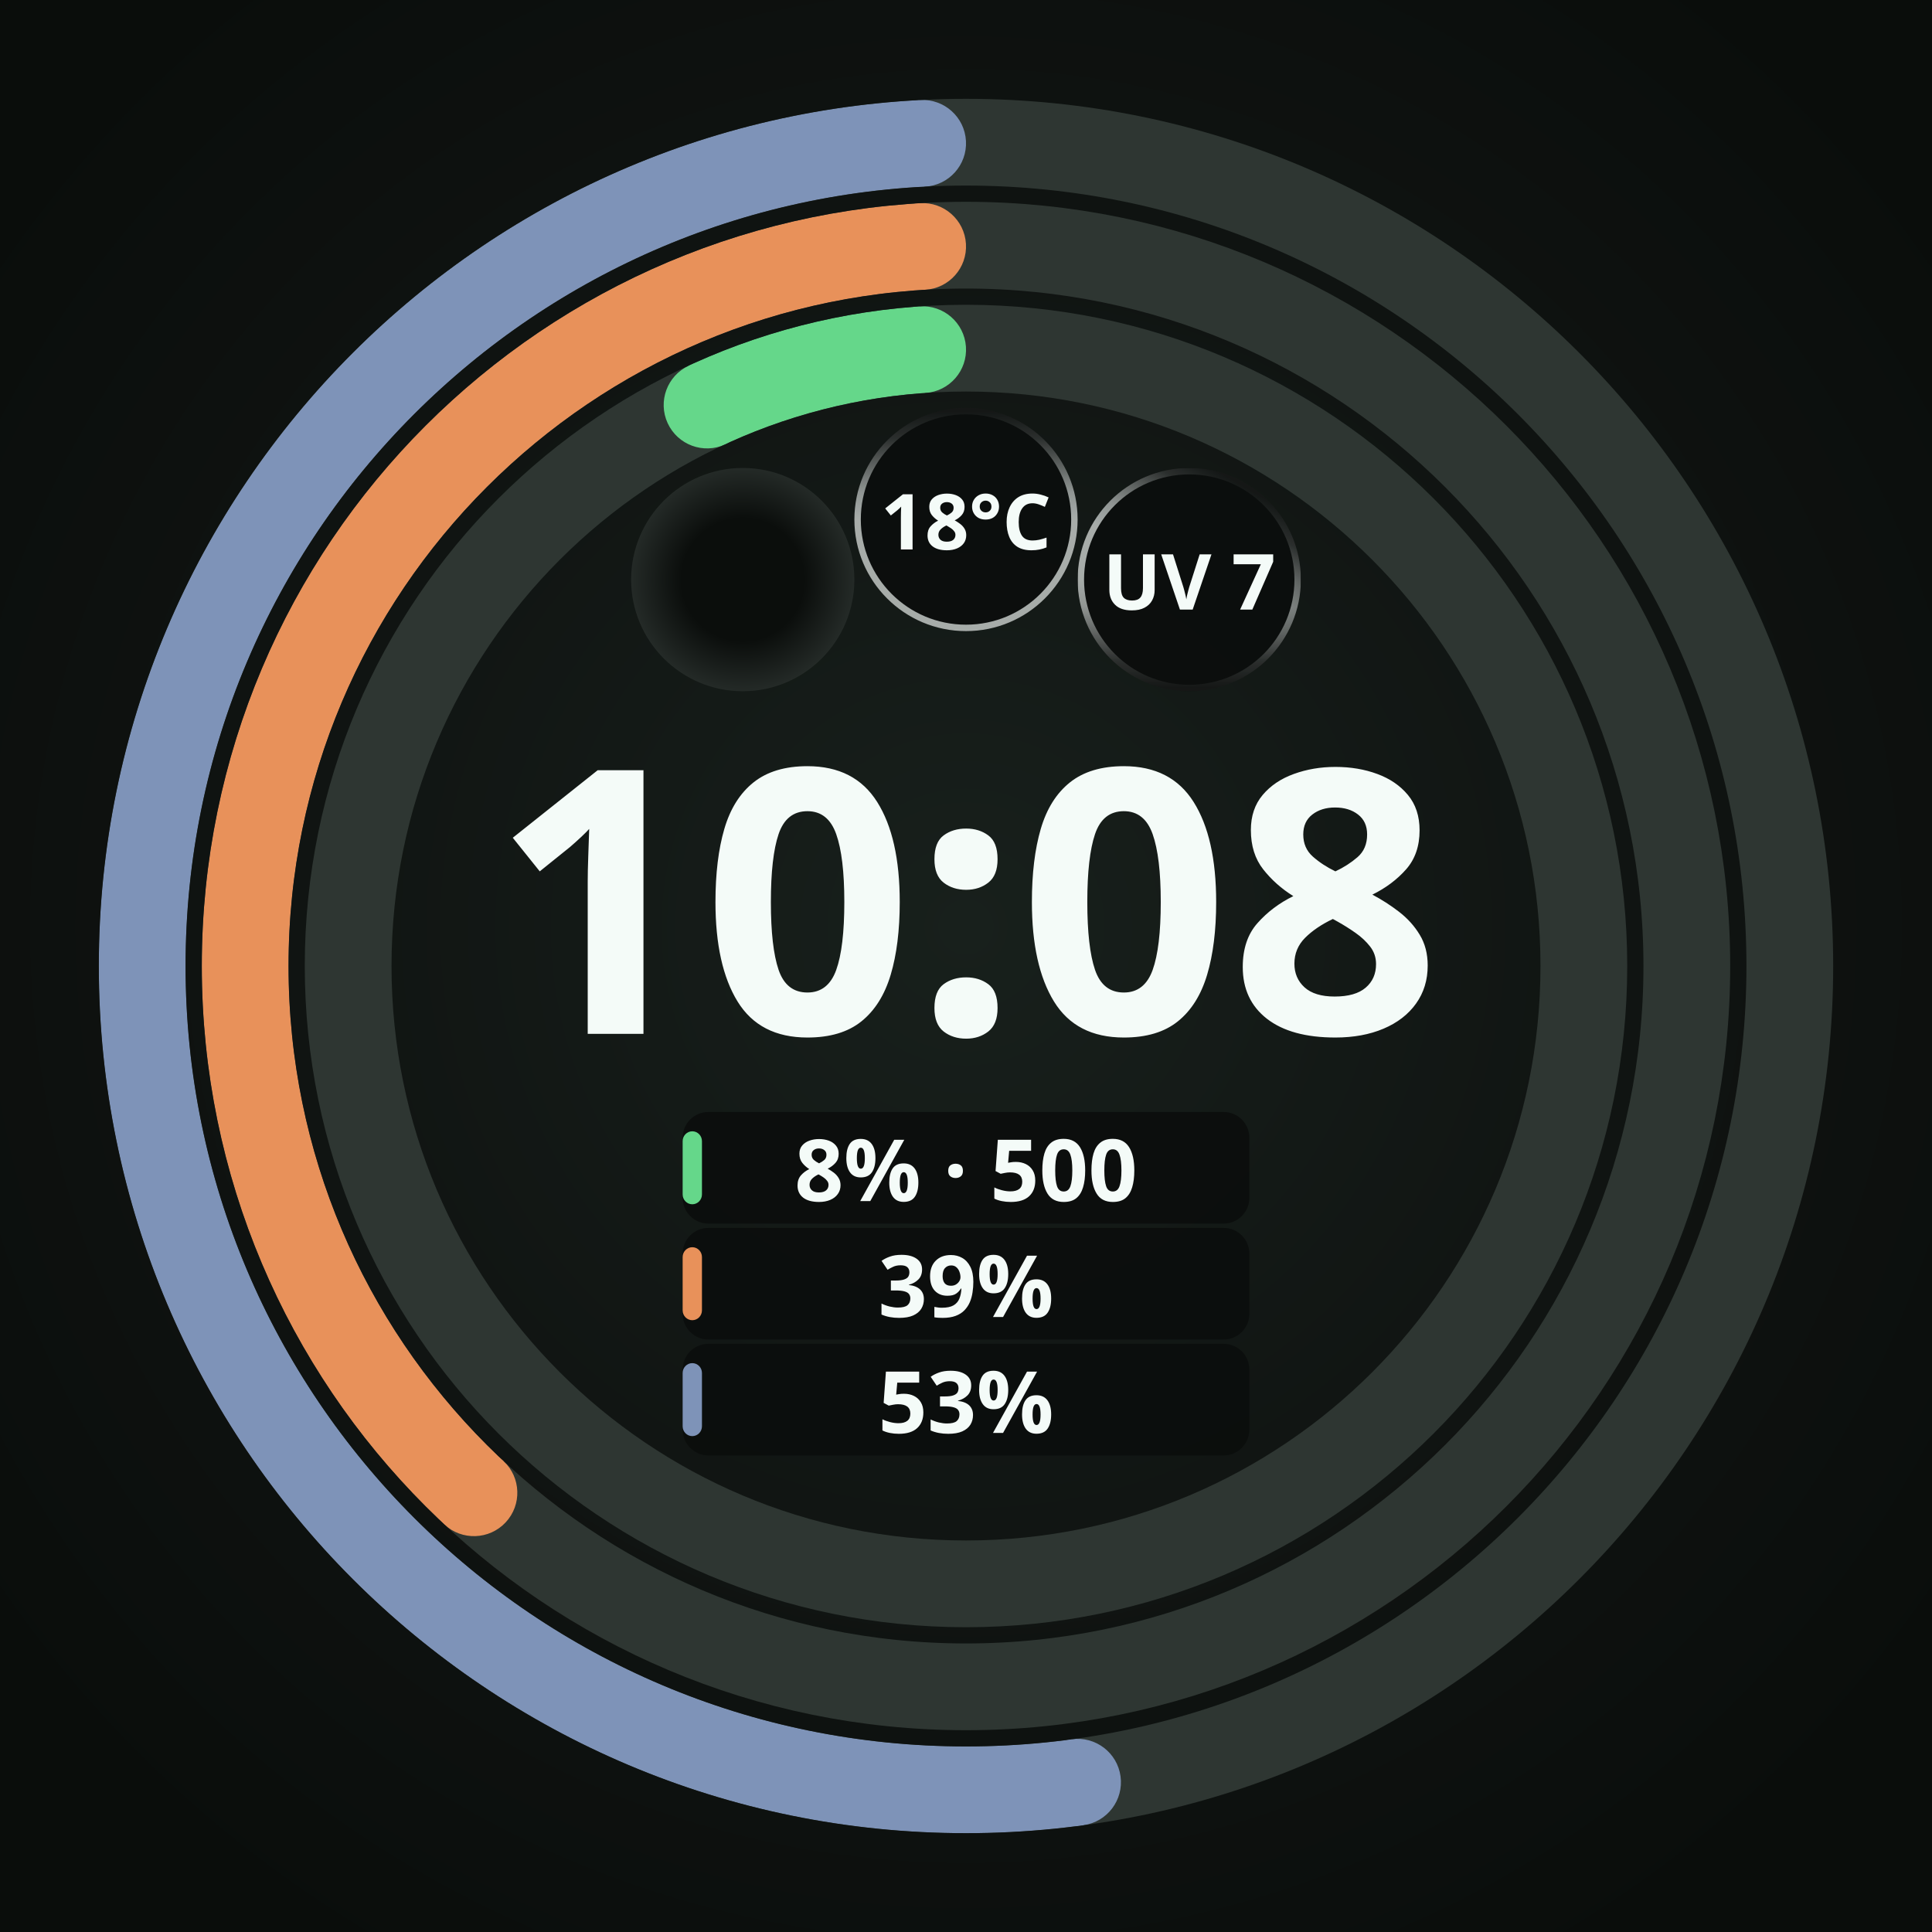
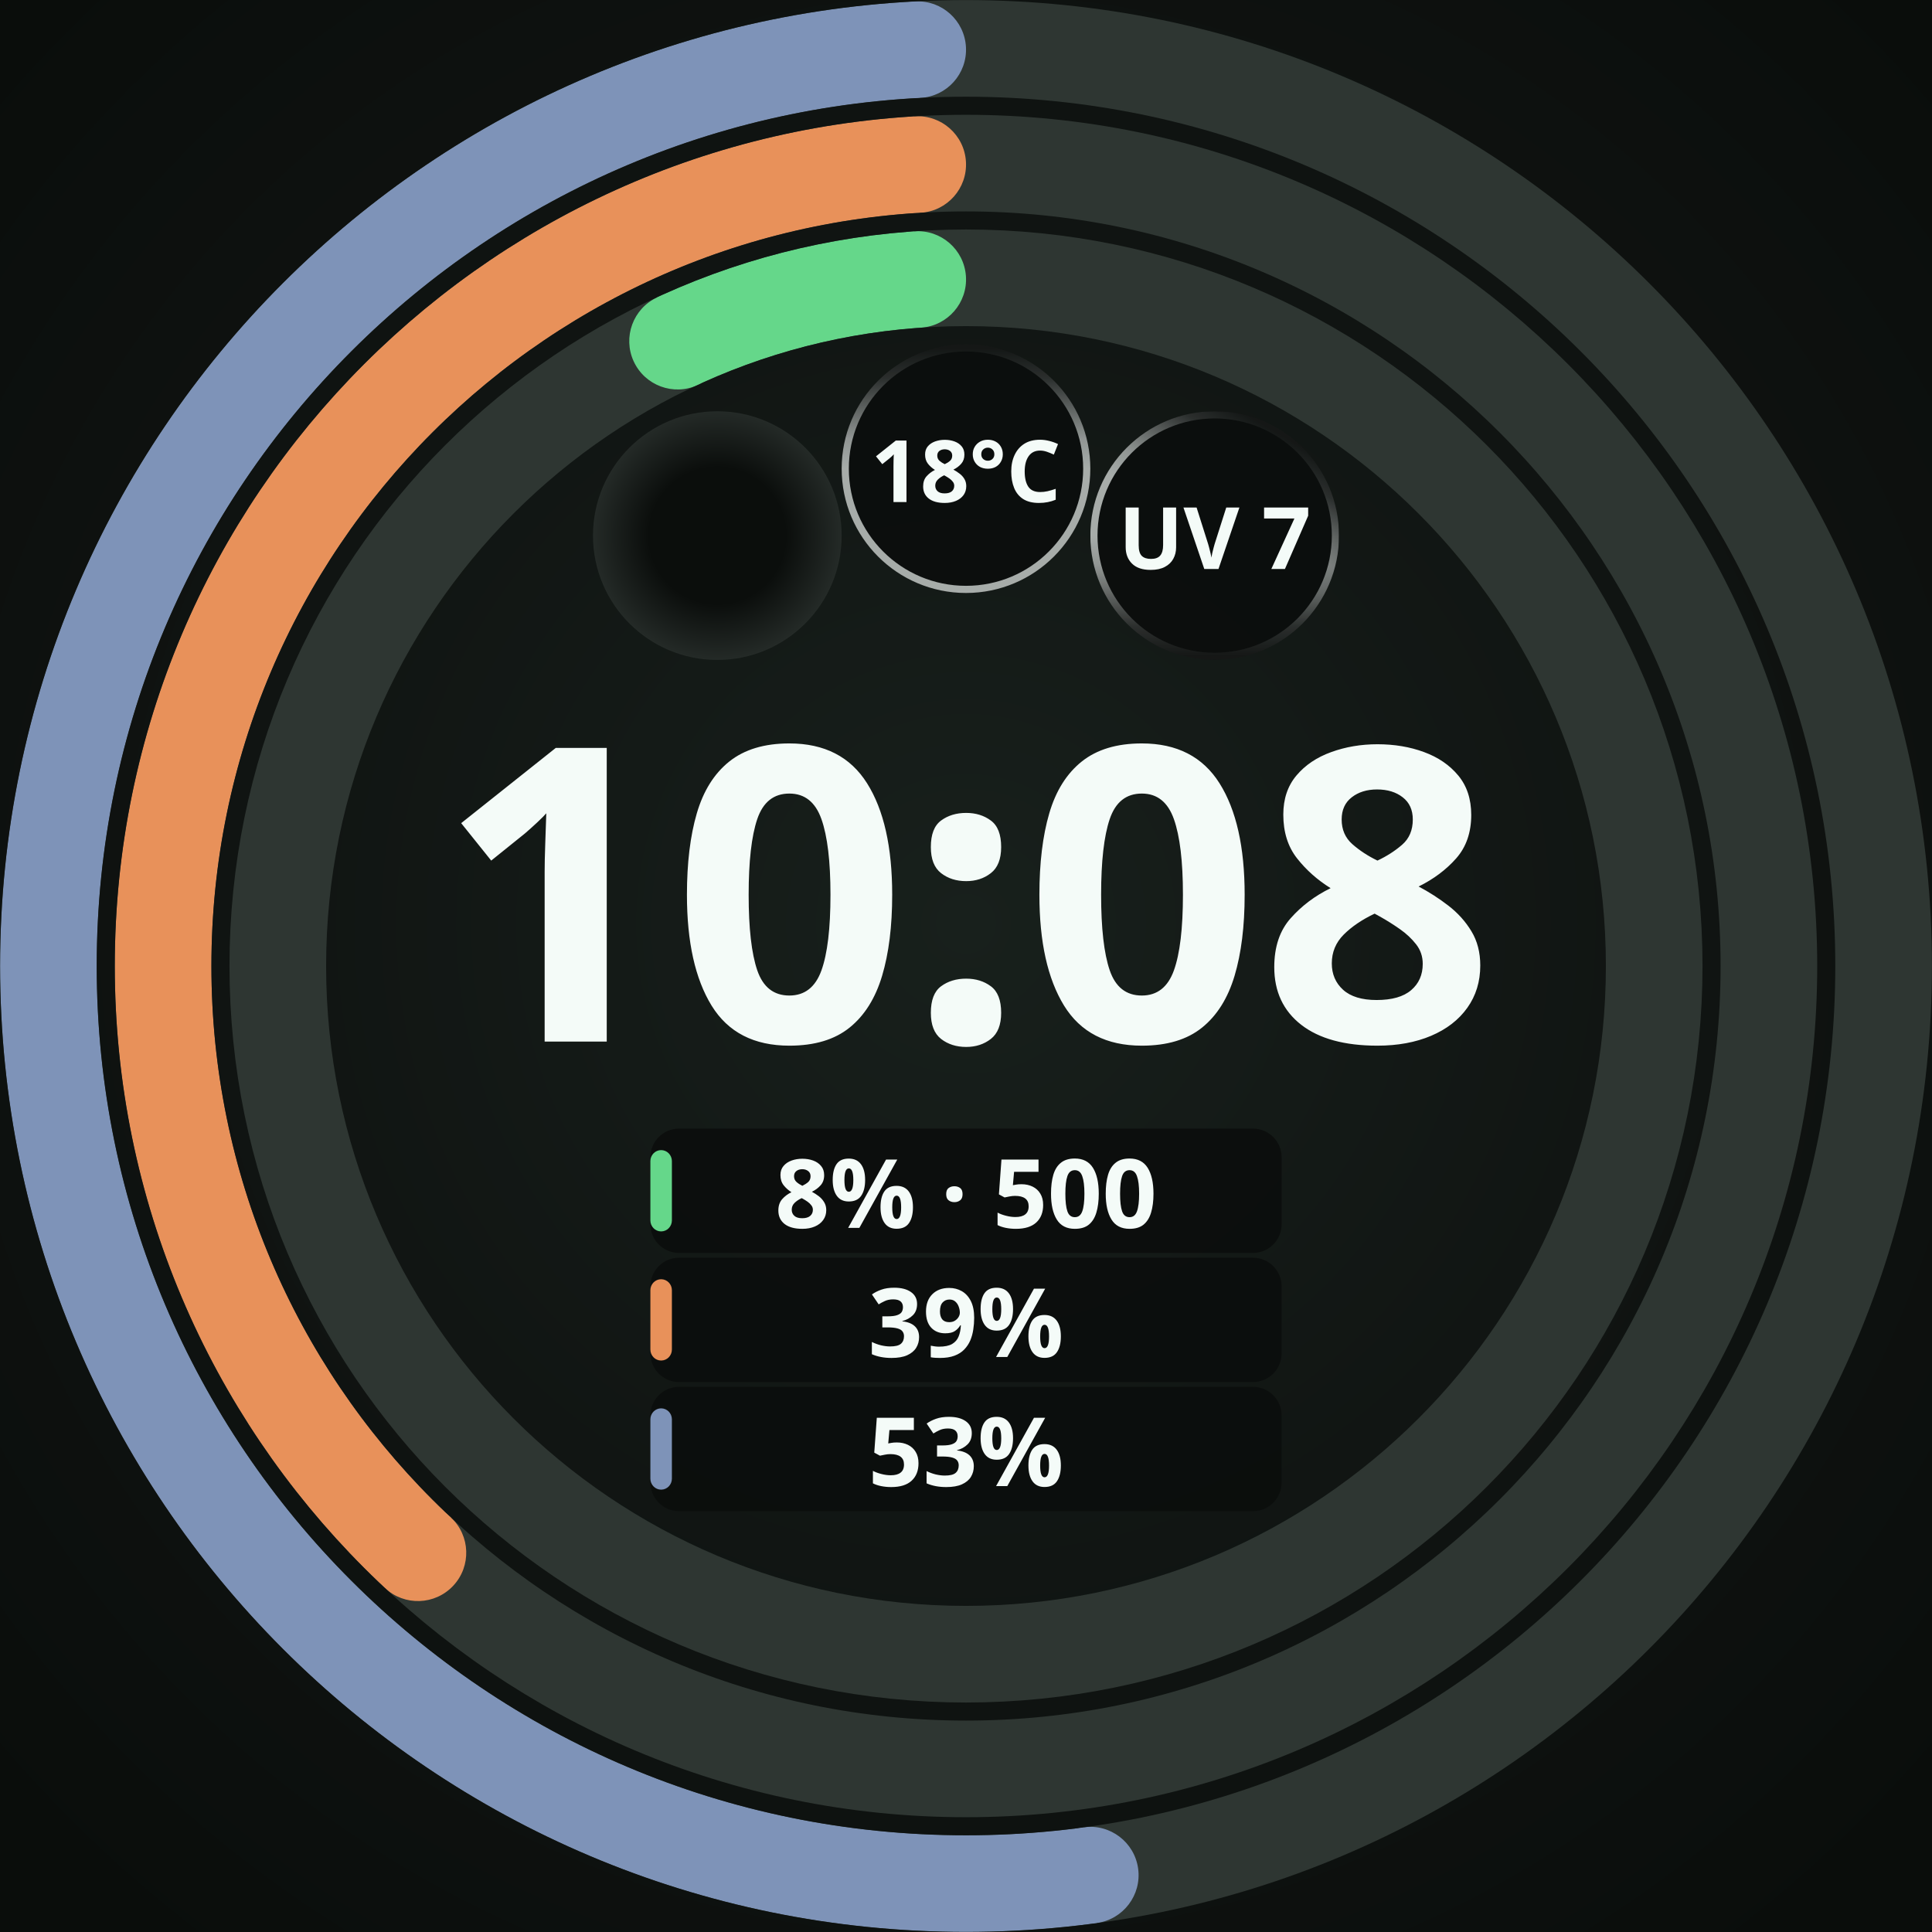
<svg xmlns="http://www.w3.org/2000/svg" width="450" height="450" viewBox="0 0 450 450" role="img" aria-label="Round · 3 providers · cleared upper cell">
  <defs>
    <radialGradient id="lift" cx="50%" cy="48%" r="62%">
      <stop offset="0%" stop-color="#18201C" />
      <stop offset="55%" stop-color="#101412" />
      <stop offset="100%" stop-color="#0A0D0B" />
    </radialGradient>
    <radialGradient id="cellRecess" cx="50%" cy="50%" r="50%">
      <stop offset="0%" stop-color="#0B0E0C" />
      <stop offset="55%" stop-color="#0B0E0C" />
      <stop offset="100%" stop-color="#242A27" />
    </radialGradient>
  </defs>
-   <rect width="450" height="450" fill="url(#lift)" />
-   <circle cx="225" cy="225" r="143.91" fill="none" stroke="#2E3632" stroke-width="20.205" />
-   <defs>
-     <mask id="arc-225-225-143.91-20.205000000000002" maskUnits="userSpaceOnUse" x="0" y="0" width="450" height="450">
-       <circle cx="225" cy="225" r="143.91" fill="none" stroke="#ffffff" stroke-width="20.205" stroke-linecap="butt" stroke-dasharray="52.132 904.213" stroke-dashoffset="-841.979" transform="rotate(-90 225 225)" />
-       <ellipse cx="225" cy="81.09" rx="10.103" ry="10.103" fill="#ffffff" transform="rotate(335.2222 225 225)" />
-       <ellipse cx="225" cy="81.09" rx="10.103" ry="10.103" fill="#ffffff" transform="rotate(355.9778 225 225)" />
-     </mask>
-   </defs>
-   <circle cx="225" cy="225" r="143.91" fill="none" stroke="#65D78A" stroke-width="20.205" mask="url(#arc-225-225-143.91-20.205000000000002)" />
-   <circle cx="225" cy="225" r="167.895" fill="none" stroke="#2E3632" stroke-width="20.205" />
-   <defs>
-     <mask id="arc-225-225-167.89499999999998-20.205000000000002" maskUnits="userSpaceOnUse" x="0" y="0" width="450" height="450">
-       <circle cx="225" cy="225" r="167.895" fill="none" stroke="#ffffff" stroke-width="20.205" stroke-linecap="butt" stroke-dasharray="391.212 1054.915" stroke-dashoffset="-653.601" transform="rotate(-90 225 225)" />
-       <ellipse cx="225" cy="57.105" rx="10.103" ry="10.103" fill="#ffffff" transform="rotate(223.0476 225 225)" />
-       <ellipse cx="225" cy="57.105" rx="10.103" ry="10.103" fill="#ffffff" transform="rotate(356.5524 225 225)" />
-     </mask>
-   </defs>
-   <circle cx="225" cy="225" r="167.895" fill="none" stroke="#E8915A" stroke-width="20.205" mask="url(#arc-225-225-167.89499999999998-20.205000000000002)" />
-   <circle cx="225" cy="225" r="191.88" fill="none" stroke="#2E3632" stroke-width="20.205" />
-   <defs>
-     <mask id="arc-225-225-191.88-20.205000000000002" maskUnits="userSpaceOnUse" x="0" y="0" width="450" height="450">
-       <circle cx="225" cy="225" r="191.88" fill="none" stroke="#ffffff" stroke-width="20.205" stroke-linecap="butt" stroke-dasharray="618.772 1205.618" stroke-dashoffset="-576.743" transform="rotate(-90 225 225)" />
-       <ellipse cx="225" cy="33.12" rx="10.103" ry="10.103" fill="#ffffff" transform="rotate(172.2166 225 225)" />
-       <ellipse cx="225" cy="33.12" rx="10.103" ry="10.103" fill="#ffffff" transform="rotate(356.9834 225 225)" />
-     </mask>
-   </defs>
-   <circle cx="225" cy="225" r="191.88" fill="none" stroke="#7E93B8" stroke-width="20.205" mask="url(#arc-225-225-191.88-20.205000000000002)" />
-   <circle cx="173.0" cy="135.0" r="26.0" fill="url(#cellRecess)" />
-   <circle cx="225.0" cy="121.0" r="26.0" fill="#0B0E0C" fill-opacity="0.92" />
-   <defs>
-     <linearGradient id="cellRing1" gradientUnits="userSpaceOnUse" x1="225" y1="146.25" x2="225" y2="95.75">
-       <stop offset="0" stop-color="#F4FBF8" stop-opacity="0.667" />
-       <stop offset="0.5" stop-color="#F4FBF8" stop-opacity="0.667" />
-       <stop offset="0.625" stop-color="#F4FBF8" stop-opacity="0.569" />
-       <stop offset="0.75" stop-color="#F4FBF8" stop-opacity="0.353" />
-       <stop offset="0.875" stop-color="#F4FBF8" stop-opacity="0.137" />
-       <stop offset="1" stop-color="#F4FBF8" stop-opacity="0.039" />
-     </linearGradient>
-   </defs>
-   <circle cx="225.0" cy="121.0" r="25.25" fill="none" stroke="url(#cellRing1)" stroke-width="1.50" stroke-opacity="1" />
-   <text x="225.0" y="121.0" text-anchor="middle" dominant-baseline="central" font-family="Noto Sans, sans-serif" font-size="18.0" font-weight="700" fill="#F4FBF8" fill-opacity="1">18°C</text>
-   <circle cx="277.0" cy="135.0" r="26.0" fill="#0B0E0C" fill-opacity="0.92" />
-   <defs>
-     <linearGradient id="cellRing2" gradientUnits="userSpaceOnUse" x1="264.368" y1="156.863" x2="289.632" y2="113.137">
-       <stop offset="0" stop-color="#F4FBF8" stop-opacity="0.667" />
-       <stop offset="0.5" stop-color="#F4FBF8" stop-opacity="0.667" />
-       <stop offset="0.625" stop-color="#F4FBF8" stop-opacity="0.569" />
-       <stop offset="0.75" stop-color="#F4FBF8" stop-opacity="0.353" />
-       <stop offset="0.875" stop-color="#F4FBF8" stop-opacity="0.137" />
-       <stop offset="1" stop-color="#F4FBF8" stop-opacity="0.039" />
-     </linearGradient>
-     <linearGradient id="cellBottom2" gradientUnits="userSpaceOnUse" x1="277" y1="109.75" x2="277" y2="160.25">
-       <stop offset="0" stop-color="white" stop-opacity="1" />
-       <stop offset="0.5" stop-color="white" stop-opacity="1" />
-       <stop offset="0.625" stop-color="white" stop-opacity="0.855" />
-       <stop offset="0.75" stop-color="white" stop-opacity="0.529" />
-       <stop offset="0.875" stop-color="white" stop-opacity="0.208" />
-       <stop offset="1" stop-color="white" stop-opacity="0.059" />
-     </linearGradient>
-     <mask id="cellBottomMask2" maskUnits="userSpaceOnUse" x="251" y="109" width="52" height="52">
-       <rect x="251" y="109" width="52" height="52" fill="url(#cellBottom2)" />
-     </mask>
-   </defs>
-   <circle cx="277.0" cy="135.0" r="25.25" fill="none" stroke="url(#cellRing2)" stroke-width="1.50" stroke-opacity="1" mask="url(#cellBottomMask2)" />
-   <text x="277.0" y="135.0" text-anchor="middle" dominant-baseline="central" font-family="Noto Sans, sans-serif" font-size="18.0" font-weight="700" fill="#F4FBF8" fill-opacity="1">UV 7</text>
-   <text x="225" y="240.8" text-anchor="middle" font-family="Noto Sans, sans-serif" font-size="86.0" font-weight="700" fill="#F4FBF8">10:08</text>
-   <rect x="159.0" y="259.0" width="132.0" height="26.0" rx="6.0" fill="#0B0E0C" fill-opacity="0.92" />
-   <rect x="159.0" y="263.5" width="4.5" height="17.0" rx="2.3" fill="#65D78A" />
-   <text x="225.0" y="272.0" text-anchor="middle" dominant-baseline="central" font-family="Noto Sans, sans-serif" font-size="20.0" font-weight="700" fill="#F4FBF8">8% · 500</text>
-   <rect x="159.0" y="286.0" width="132.0" height="26.0" rx="6.0" fill="#0B0E0C" fill-opacity="0.92" />
-   <rect x="159.0" y="290.5" width="4.5" height="17.0" rx="2.3" fill="#E8915A" />
-   <text x="225.0" y="299.0" text-anchor="middle" dominant-baseline="central" font-family="Noto Sans, sans-serif" font-size="20.0" font-weight="700" fill="#F4FBF8">39%</text>
-   <rect x="159.0" y="313.0" width="132.0" height="26.0" rx="6.0" fill="#0B0E0C" fill-opacity="0.92" />
-   <rect x="159.0" y="317.5" width="4.5" height="17.0" rx="2.3" fill="#7E93B8" />
-   <text x="225.0" y="326.0" text-anchor="middle" dominant-baseline="central" font-family="Noto Sans, sans-serif" font-size="20.0" font-weight="700" fill="#F4FBF8">53%</text>
+   <g id="composition" transform="translate(225 225) scale(1.113861) translate(-225 -225)">
+     <rect width="450" height="450" fill="url(#lift)" />
+     <circle cx="225" cy="225" r="143.91" fill="none" stroke="#2E3632" stroke-width="20.205" />
+     <defs>
+       <mask id="arc-225-225-143.91-20.205000000000002" maskUnits="userSpaceOnUse" x="0" y="0" width="450" height="450">
+         <circle cx="225" cy="225" r="143.91" fill="none" stroke="#ffffff" stroke-width="20.205" stroke-linecap="butt" stroke-dasharray="52.132 904.213" stroke-dashoffset="-841.979" transform="rotate(-90 225 225)" />
+         <ellipse cx="225" cy="81.09" rx="10.103" ry="10.103" fill="#ffffff" transform="rotate(335.2222 225 225)" />
+         <ellipse cx="225" cy="81.09" rx="10.103" ry="10.103" fill="#ffffff" transform="rotate(355.9778 225 225)" />
+       </mask>
+     </defs>
+     <circle cx="225" cy="225" r="143.91" fill="none" stroke="#65D78A" stroke-width="20.205" mask="url(#arc-225-225-143.91-20.205000000000002)" />
+     <circle cx="225" cy="225" r="167.895" fill="none" stroke="#2E3632" stroke-width="20.205" />
+     <defs>
+       <mask id="arc-225-225-167.89499999999998-20.205000000000002" maskUnits="userSpaceOnUse" x="0" y="0" width="450" height="450">
+         <circle cx="225" cy="225" r="167.895" fill="none" stroke="#ffffff" stroke-width="20.205" stroke-linecap="butt" stroke-dasharray="391.212 1054.915" stroke-dashoffset="-653.601" transform="rotate(-90 225 225)" />
+         <ellipse cx="225" cy="57.105" rx="10.103" ry="10.103" fill="#ffffff" transform="rotate(223.0476 225 225)" />
+         <ellipse cx="225" cy="57.105" rx="10.103" ry="10.103" fill="#ffffff" transform="rotate(356.5524 225 225)" />
+       </mask>
+     </defs>
+     <circle cx="225" cy="225" r="167.895" fill="none" stroke="#E8915A" stroke-width="20.205" mask="url(#arc-225-225-167.89499999999998-20.205000000000002)" />
+     <circle cx="225" cy="225" r="191.88" fill="none" stroke="#2E3632" stroke-width="20.205" />
+     <defs>
+       <mask id="arc-225-225-191.88-20.205000000000002" maskUnits="userSpaceOnUse" x="0" y="0" width="450" height="450">
+         <circle cx="225" cy="225" r="191.88" fill="none" stroke="#ffffff" stroke-width="20.205" stroke-linecap="butt" stroke-dasharray="618.772 1205.618" stroke-dashoffset="-576.743" transform="rotate(-90 225 225)" />
+         <ellipse cx="225" cy="33.12" rx="10.103" ry="10.103" fill="#ffffff" transform="rotate(172.2166 225 225)" />
+         <ellipse cx="225" cy="33.12" rx="10.103" ry="10.103" fill="#ffffff" transform="rotate(356.9834 225 225)" />
+       </mask>
+     </defs>
+     <circle cx="225" cy="225" r="191.88" fill="none" stroke="#7E93B8" stroke-width="20.205" mask="url(#arc-225-225-191.88-20.205000000000002)" />
+     <circle cx="173.0" cy="135.0" r="26.0" fill="url(#cellRecess)" />
+     <circle cx="225.0" cy="121.0" r="26.0" fill="#0B0E0C" fill-opacity="0.92" />
+     <defs>
+       <linearGradient id="cellRing1" gradientUnits="userSpaceOnUse" x1="225" y1="146.25" x2="225" y2="95.75">
+         <stop offset="0" stop-color="#F4FBF8" stop-opacity="0.667" />
+         <stop offset="0.5" stop-color="#F4FBF8" stop-opacity="0.667" />
+         <stop offset="0.625" stop-color="#F4FBF8" stop-opacity="0.569" />
+         <stop offset="0.75" stop-color="#F4FBF8" stop-opacity="0.353" />
+         <stop offset="0.875" stop-color="#F4FBF8" stop-opacity="0.137" />
+         <stop offset="1" stop-color="#F4FBF8" stop-opacity="0.039" />
+       </linearGradient>
+     </defs>
+     <circle cx="225.0" cy="121.0" r="25.25" fill="none" stroke="url(#cellRing1)" stroke-width="1.50" stroke-opacity="1" />
+     <text x="225.0" y="121.0" text-anchor="middle" dominant-baseline="central" font-family="Noto Sans, sans-serif" font-size="18.0" font-weight="700" fill="#F4FBF8" fill-opacity="1">18°C</text>
+     <circle cx="277.0" cy="135.0" r="26.0" fill="#0B0E0C" fill-opacity="0.92" />
+     <defs>
+       <linearGradient id="cellRing2" gradientUnits="userSpaceOnUse" x1="264.368" y1="156.863" x2="289.632" y2="113.137">
+         <stop offset="0" stop-color="#F4FBF8" stop-opacity="0.667" />
+         <stop offset="0.5" stop-color="#F4FBF8" stop-opacity="0.667" />
+         <stop offset="0.625" stop-color="#F4FBF8" stop-opacity="0.569" />
+         <stop offset="0.75" stop-color="#F4FBF8" stop-opacity="0.353" />
+         <stop offset="0.875" stop-color="#F4FBF8" stop-opacity="0.137" />
+         <stop offset="1" stop-color="#F4FBF8" stop-opacity="0.039" />
+       </linearGradient>
+       <linearGradient id="cellBottom2" gradientUnits="userSpaceOnUse" x1="277" y1="109.75" x2="277" y2="160.25">
+         <stop offset="0" stop-color="white" stop-opacity="1" />
+         <stop offset="0.5" stop-color="white" stop-opacity="1" />
+         <stop offset="0.625" stop-color="white" stop-opacity="0.855" />
+         <stop offset="0.75" stop-color="white" stop-opacity="0.529" />
+         <stop offset="0.875" stop-color="white" stop-opacity="0.208" />
+         <stop offset="1" stop-color="white" stop-opacity="0.059" />
+       </linearGradient>
+       <mask id="cellBottomMask2" maskUnits="userSpaceOnUse" x="251" y="109" width="52" height="52">
+         <rect x="251" y="109" width="52" height="52" fill="url(#cellBottom2)" />
+       </mask>
+     </defs>
+     <circle cx="277.0" cy="135.0" r="25.25" fill="none" stroke="url(#cellRing2)" stroke-width="1.50" stroke-opacity="1" mask="url(#cellBottomMask2)" />
+     <text x="277.0" y="135.0" text-anchor="middle" dominant-baseline="central" font-family="Noto Sans, sans-serif" font-size="18.0" font-weight="700" fill="#F4FBF8" fill-opacity="1">UV 7</text>
+     <text x="225" y="240.8" text-anchor="middle" font-family="Noto Sans, sans-serif" font-size="86.0" font-weight="700" fill="#F4FBF8">10:08</text>
+     <rect x="159.0" y="259.0" width="132.0" height="26.0" rx="6.0" fill="#0B0E0C" fill-opacity="0.92" />
+     <rect x="159.0" y="263.5" width="4.5" height="17.0" rx="2.3" fill="#65D78A" />
+     <text x="225.0" y="272.0" text-anchor="middle" dominant-baseline="central" font-family="Noto Sans, sans-serif" font-size="20.0" font-weight="700" fill="#F4FBF8">8% · 500</text>
+     <rect x="159.0" y="286.0" width="132.0" height="26.0" rx="6.0" fill="#0B0E0C" fill-opacity="0.92" />
+     <rect x="159.0" y="290.5" width="4.5" height="17.0" rx="2.3" fill="#E8915A" />
+     <text x="225.0" y="299.0" text-anchor="middle" dominant-baseline="central" font-family="Noto Sans, sans-serif" font-size="20.0" font-weight="700" fill="#F4FBF8">39%</text>
+     <rect x="159.0" y="313.0" width="132.0" height="26.0" rx="6.0" fill="#0B0E0C" fill-opacity="0.92" />
+     <rect x="159.0" y="317.5" width="4.5" height="17.0" rx="2.3" fill="#7E93B8" />
+     <text x="225.0" y="326.0" text-anchor="middle" dominant-baseline="central" font-family="Noto Sans, sans-serif" font-size="20.0" font-weight="700" fill="#F4FBF8">53%</text>
+   </g>
</svg>
